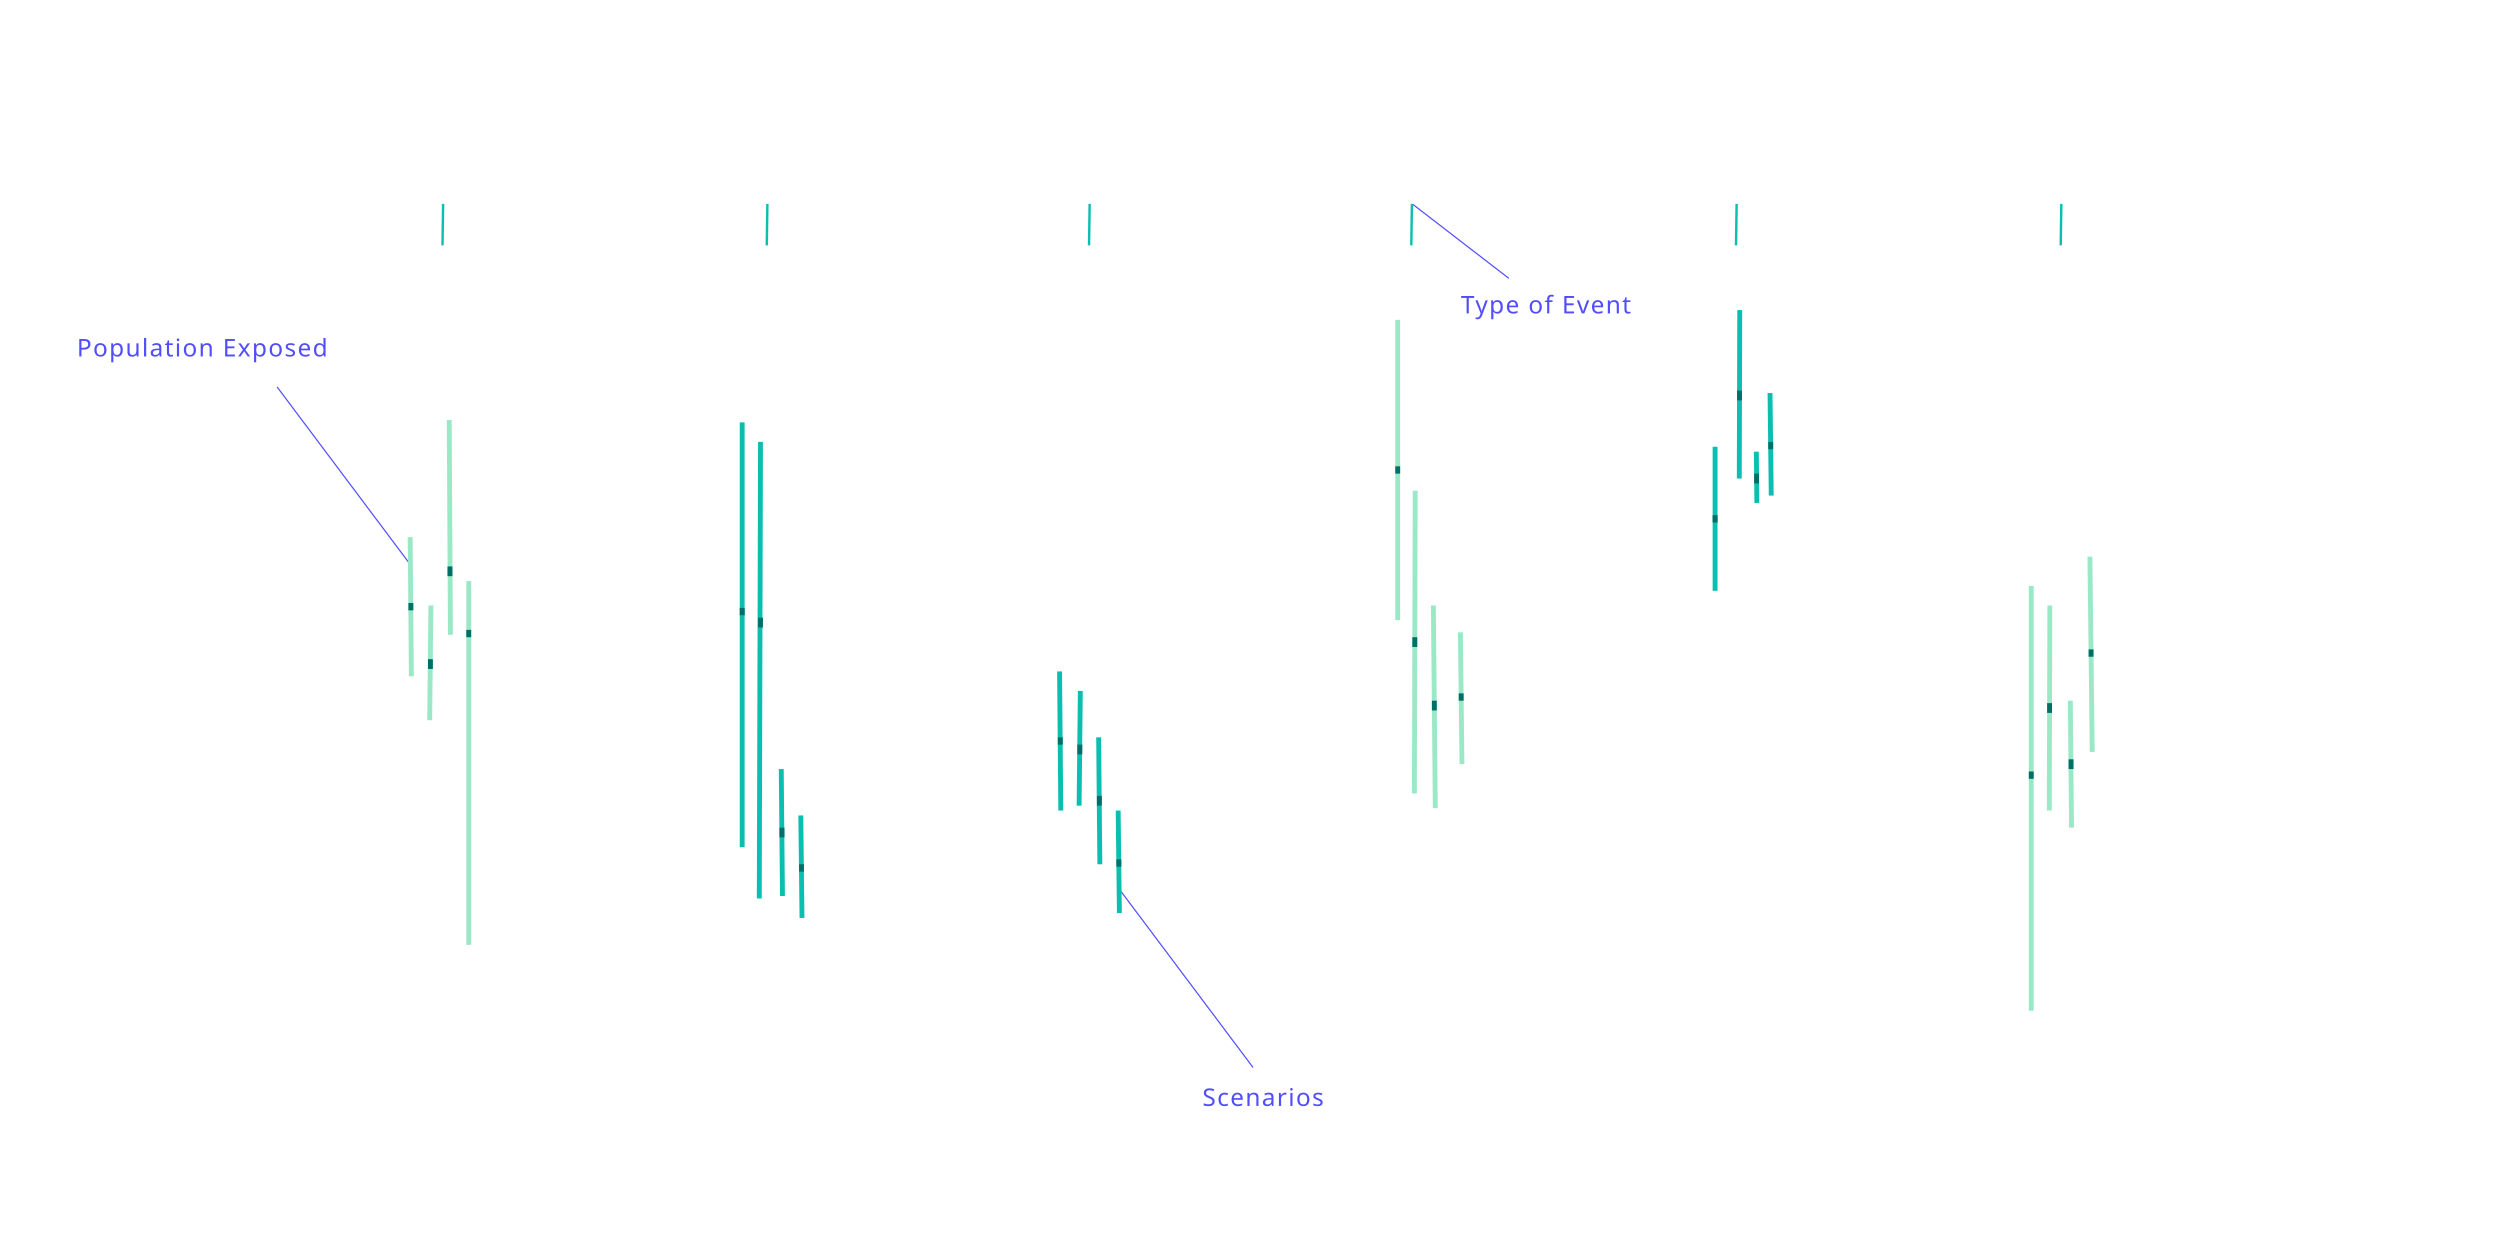
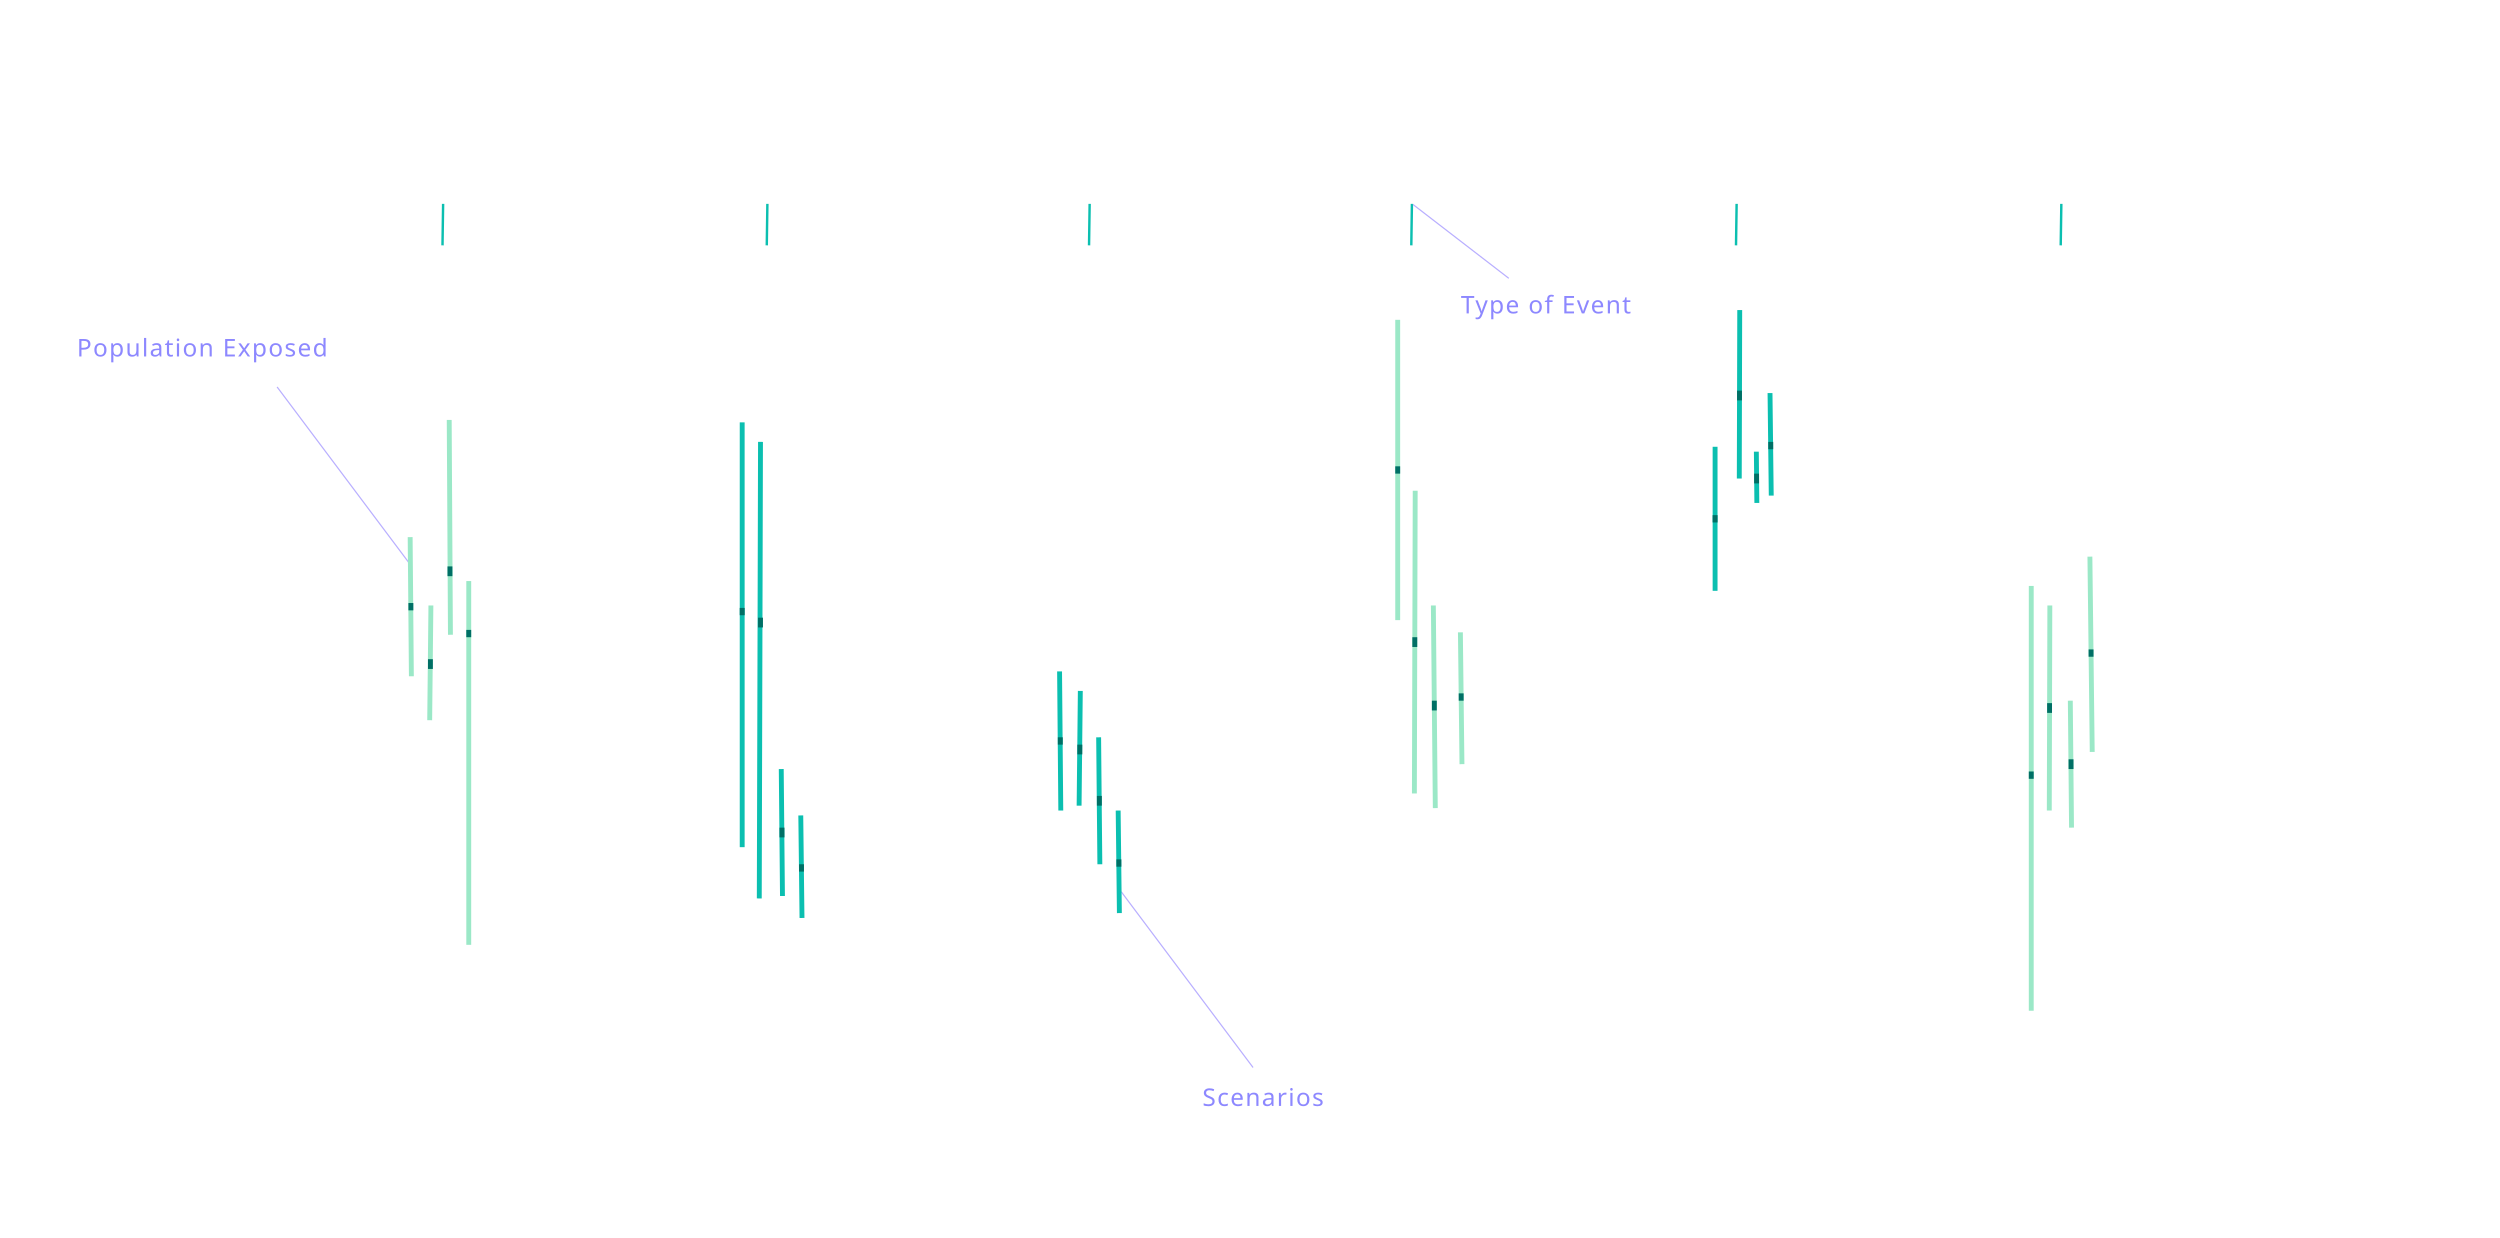
<svg xmlns="http://www.w3.org/2000/svg" width="1024px" height="507px" viewBox="0 0 1024 507" version="1.1">
  <g id="land-affected" stroke="none" stroke-width="1" fill="none" fill-rule="evenodd">
    <g id="axis" transform="translate(179.1789, 81.99927)" stroke="#0BBFB0">
      <line x1="-6.496" y1="9.61" x2="10.5" y2="10" id="baseline-copy" transform="translate(2, 10) rotate(89.53419) translate(-2, -10) " />
      <line x1="126.325" y1="9.61" x2="143.321" y2="10.001" id="baseline-copy-2" transform="translate(134.8211, 10.00073) rotate(89.53419) translate(-134.8211, -10.00073) " />
      <line x1="258.325" y1="9.61" x2="275.321" y2="10.001" id="baseline-copy-3" transform="translate(266.8211, 10.00073) rotate(89.53419) translate(-266.8211, -10.00073) " />
      <line x1="390.325" y1="9.61" x2="407.321" y2="10.001" id="baseline-copy-4" transform="translate(398.8211, 10.00073) rotate(89.53419) translate(-398.8211, -10.00073) " />
      <line x1="523.325" y1="9.61" x2="540.321" y2="10.001" id="baseline-copy-5" transform="translate(531.8211, 10.00073) rotate(89.53419) translate(-531.8211, -10.00073) " />
      <line x1="656.325" y1="9.61" x2="673.321" y2="10.001" id="baseline-copy-6" transform="translate(664.8211, 10.00073) rotate(89.53419) translate(-664.8211, -10.00073) " />
    </g>
-     <line x1="167.5" y1="230.5" x2="113.5" y2="158.5" id="line1" stroke="#524DFF" stroke-width="0.5" />
-     <line x1="513.25" y1="437.25" x2="459.25" y2="365.25" id="line2" stroke="#524DFF" stroke-width="0.5" />
-     <line x1="618" y1="114" x2="578.75" y2="83.75" id="line3" stroke="#524DFF" stroke-width="0.5" />
-     <text id="Population-Exposed" font-family="IBMPlexMono, IBM Plex Mono" font-size="10" font-weight="normal" letter-spacing="0.556" fill="#524DFF">
+     <line x1="167.5" y1="230.5" x2="113.5" y2="158.5" id="line1" stroke="#b8aeff" stroke-width="0.5" />
+     <line x1="513.25" y1="437.25" x2="459.25" y2="365.25" id="line2" stroke="#b8aeff" stroke-width="0.5" />
+     <line x1="618" y1="114" x2="578.75" y2="83.75" id="line3" stroke="#b8aeff" stroke-width="0.5" />
+     <text id="Population-Exposed" font-family="IBMPlexMono, IBM Plex Mono" font-size="10" font-weight="normal" letter-spacing="0.556" fill="#8d88ff">
      <tspan x="31.498" y="146">Population Exposed</tspan>
    </text>
-     <text id="Scenarios" font-family="IBMPlexMono, IBM Plex Mono" font-size="10" font-weight="normal" letter-spacing="0.556" fill="#524DFF">
+     <text id="Scenarios" font-family="IBMPlexMono, IBM Plex Mono" font-size="10" font-weight="normal" letter-spacing="0.556" fill="#8d88ff">
      <tspan x="492.499" y="453">Scenarios</tspan>
    </text>
-     <text id="Type-of-Event" font-family="IBMPlexMono, IBM Plex Mono" font-size="10" font-weight="normal" letter-spacing="0.556" fill="#524DFF">
+     <text id="Type-of-Event" font-family="IBMPlexMono, IBM Plex Mono" font-size="10" font-weight="normal" letter-spacing="0.556" fill="#8d88ff">
      <tspan x="598.387" y="128.375">Type of Event</tspan>
    </text>
    <g id="Group-3" transform="translate(433, 275)" stroke-width="2">
      <line x1="1" y1="0" x2="1.5" y2="57" id="Path-2-Copy-8" stroke="#0BBFB0" />
      <line x1="17" y1="27" x2="17.5" y2="79" id="Path-2-Copy-9" stroke="#0BBFB0" />
      <line x1="9.5" y1="8" x2="9" y2="55" id="Path-2-Copy-10" stroke="#0BBFB0" />
      <line x1="25" y1="57" x2="25.5" y2="99" id="Path-2-Copy-11" stroke="#0BBFB0" />
      <line x1="1.3" y1="27" x2="1.3" y2="30" id="Path-2-Copy-8" stroke="#006F65" />
      <line x1="17.3" y1="51" x2="17.3" y2="55" id="Path-2-Copy-9" stroke="#006F65" />
      <line x1="9.3" y1="30" x2="9.3" y2="34" id="Path-2-Copy-10" stroke="#006F65" />
      <line x1="25.3" y1="77" x2="25.3" y2="80" id="Path-2-Copy-11" stroke="#006F65" />
    </g>
    <g id="slice1" transform="translate(167, 172)" stroke-width="2">
      <line x1="1" y1="48" x2="1.5" y2="105" id="Path-2-Copy-12" stroke="#9BE8C7" />
      <line x1="17" y1="0" x2="17.5" y2="88" id="Path-2-Copy-13" stroke="#9BE8C7" />
      <line x1="9.5" y1="76" x2="9" y2="123" id="Path-2-Copy-14" stroke="#9BE8C7" />
      <line x1="25" y1="66" x2="25" y2="215" id="Path-2-Copy-15" stroke="#9BE8C7" />
      <line x1="17.3" y1="60" x2="17.3" y2="64" id="Path-2-Copy-17" stroke="#006F65" />
      <line x1="25" y1="86" x2="25" y2="89" id="Path-2-Copy-19" stroke="#006F65" />
      <line x1="9.3" y1="98" x2="9.3" y2="102" id="Path-2-Copy-18" stroke="#006F65" />
      <line x1="1.3" y1="75" x2="1.3" y2="78" id="Path-2-Copy-16" stroke="#006F65" />
    </g>
    <g id="slice2" transform="translate(303, 173)" stroke-width="2">
      <line x1="17" y1="142" x2="17.5" y2="194" id="Path-2-Copy-21" stroke="#0BBFB0" />
      <line x1="8.5" y1="8" x2="8" y2="195" id="Path-2-Copy-22" stroke="#0BBFB0" />
      <line x1="25" y1="161" x2="25.5" y2="203" id="Path-2-Copy-23" stroke="#0BBFB0" />
      <line x1="1" y1="0" x2="1" y2="174" id="Path-2-Copy-20" stroke="#0BBFB0" />
      <line x1="1" y1="76" x2="1" y2="79" id="Path-2-Copy-24" stroke="#006F65" />
      <line x1="8.5" y1="80" x2="8.5" y2="84" id="Path-2-Copy-26" stroke="#006F65" />
      <line x1="17.3" y1="166" x2="17.3" y2="170" id="Path-2-Copy-25" stroke="#006F65" />
      <line x1="25.3" y1="181" x2="25.3" y2="184" id="Path-2-Copy-27" stroke="#006F65" />
    </g>
    <g id="alice3" transform="translate(572, 131)" stroke-width="2">
      <line x1="15.101" y1="117" x2="15.899" y2="199.999" id="Path-2-Copy-29" stroke="#9BE8C7" />
      <line x1="7.666" y1="70" x2="7.334" y2="194" id="Path-2-Copy-30" stroke="#9BE8C7" />
      <line x1="26.179" y1="128" x2="26.821" y2="181.999" id="Path-2-Copy-31" stroke="#9BE8C7" />
      <line x1="7.5" y1="130" x2="7.5" y2="134" id="Path-2-Copy-33" stroke="#006F65" />
      <line x1="0.5" y1="0" x2="0.5" y2="123" id="Path-2-Copy-28" stroke="#9BE8C7" />
      <line x1="0.5" y1="60" x2="0.5" y2="63" id="Path-2-Copy-32" stroke="#006F65" />
      <line x1="26.5" y1="153" x2="26.5" y2="156" id="Path-2-Copy-35" stroke="#006F65" />
      <line x1="15.5" y1="156" x2="15.5" y2="160" id="Path-2-Copy-34" stroke="#006F65" />
    </g>
    <g id="slice4" transform="translate(702, 127)" stroke-width="2">
      <line x1="17.399" y1="58" x2="17.601" y2="79.001" id="Path-2-Copy-36" stroke="#0BBFB0" />
      <line x1="10.592" y1="-1.49213975e-13" x2="10.408" y2="69" id="Path-2-Copy-37" stroke="#0BBFB0" />
      <line x1="23" y1="34" x2="23.5" y2="76" id="Path-2-Copy-38" stroke="#0BBFB0" />
      <line x1="0.5" y1="56" x2="0.5" y2="115" id="Path-2-Copy-39" stroke="#0BBFB0" />
      <line x1="0.5" y1="84" x2="0.5" y2="87" id="Path-2-Copy-40" stroke="#006F65" />
      <line x1="10.5" y1="33" x2="10.5" y2="37" id="Path-2-Copy-41" stroke="#006F65" />
      <line x1="23.3" y1="54" x2="23.3" y2="57" id="Path-2-Copy-43" stroke="#006F65" />
      <line x1="17.5" y1="67" x2="17.5" y2="71" id="Path-2-Copy-42" stroke="#006F65" />
    </g>
    <g id="slice5" transform="translate(831, 228)" stroke-width="2">
      <line x1="17" y1="59" x2="17.5" y2="111" id="Path-2-Copy-44" stroke="#9BE8C7" />
      <line x1="8.612" y1="20" x2="8.388" y2="104" id="Path-2-Copy-45" stroke="#9BE8C7" />
      <line x1="25.024" y1="-3.26787208e-14" x2="25.976" y2="79.997" id="Path-2-Copy-46" stroke="#9BE8C7" />
      <line x1="1" y1="12" x2="1" y2="186" id="Path-2-Copy-47" stroke="#9BE8C7" />
      <line x1="1" y1="88" x2="1" y2="91" id="Path-2-Copy-48" stroke="#006F65" />
      <line x1="8.5" y1="60" x2="8.5" y2="64" id="Path-2-Copy-49" stroke="#006F65" />
      <line x1="17.3" y1="83" x2="17.3" y2="87" id="Path-2-Copy-50" stroke="#006F65" />
      <line x1="25.5" y1="38" x2="25.5" y2="41" id="Path-2-Copy-51" stroke="#006F65" />
    </g>
  </g>
</svg>
